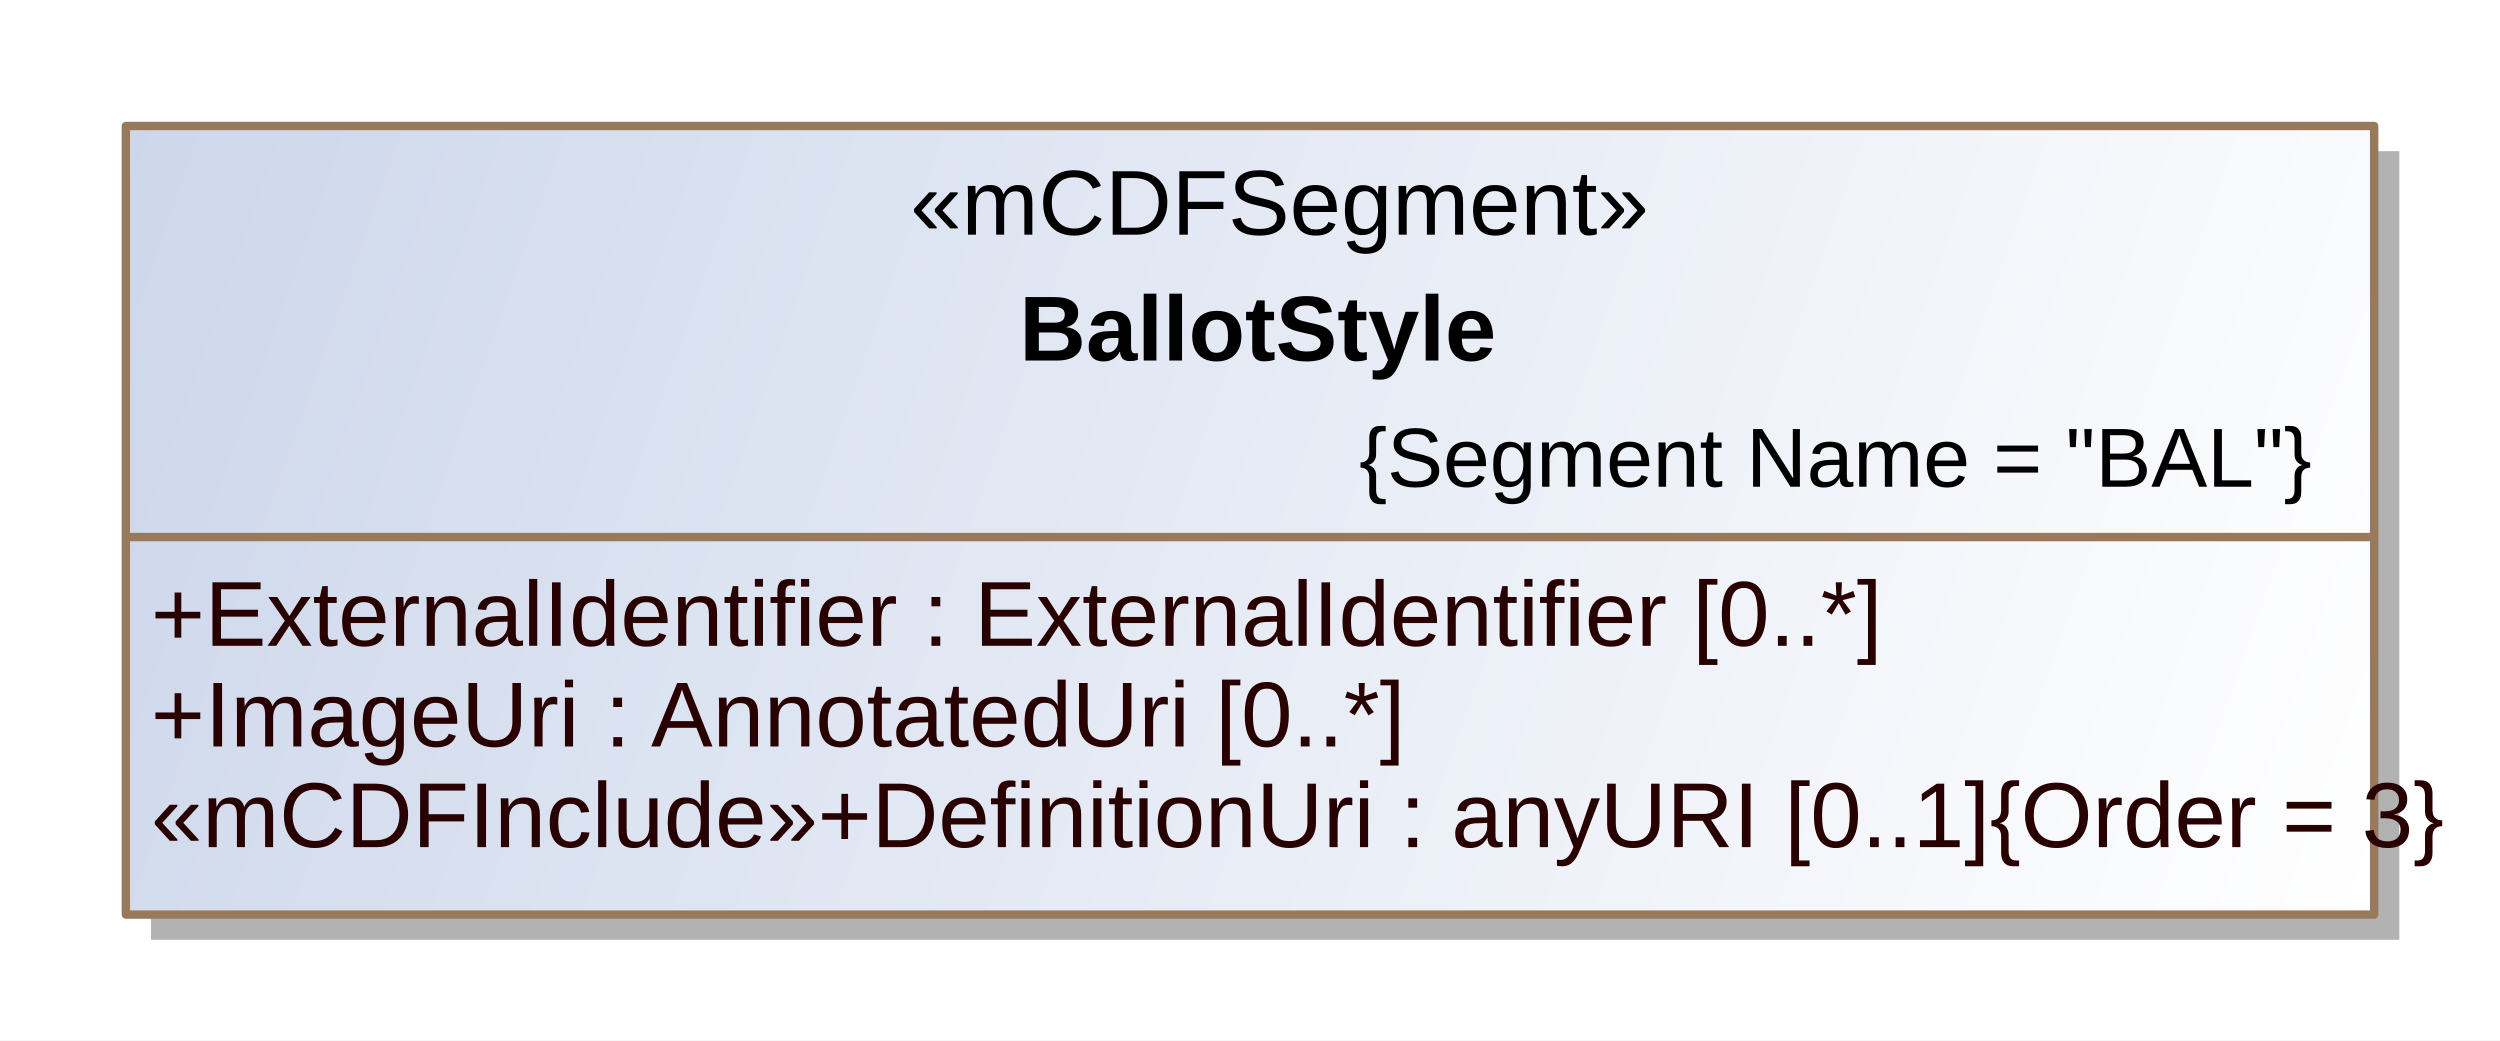
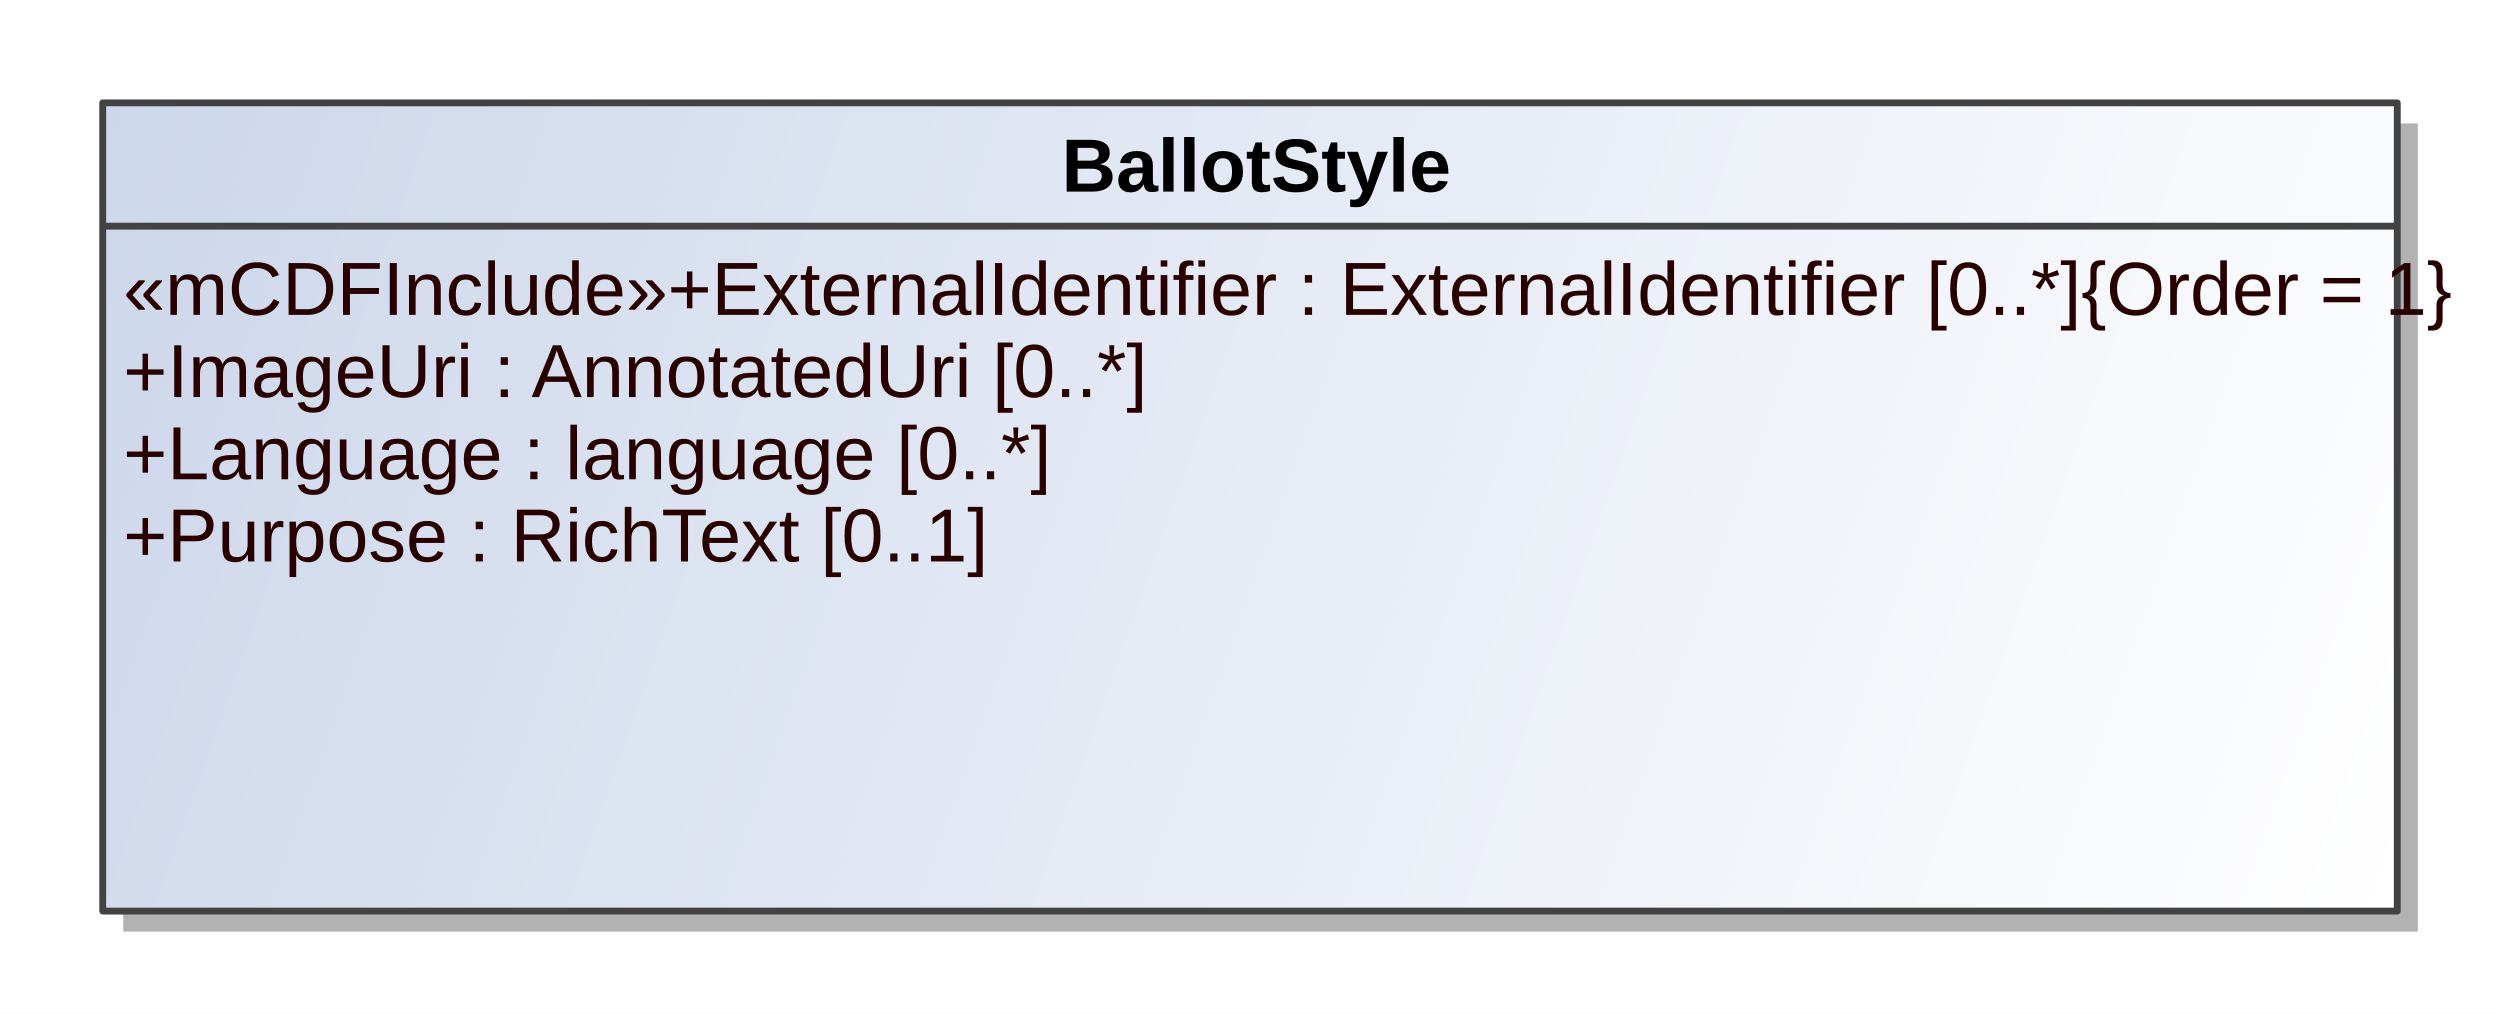
- <svg xmlns="http://www.w3.org/2000/svg" fill-opacity="1" color-rendering="auto" color-interpolation="auto" text-rendering="auto" stroke="black" stroke-linecap="square" width="3.104in" stroke-miterlimit="10" shape-rendering="auto" stroke-opacity="1" fill="black" stroke-dasharray="none" font-weight="normal" stroke-width="1" viewBox="0 0 298 124" height="1.292in" font-family="'Arial'" font-style="normal" stroke-linejoin="miter" font-size="12" stroke-dashoffset="0" image-rendering="auto">
+ <svg xmlns="http://www.w3.org/2000/svg" fill-opacity="1" color-rendering="auto" color-interpolation="auto" text-rendering="auto" stroke="black" stroke-linecap="square" width="3.802in" stroke-miterlimit="10" shape-rendering="auto" stroke-opacity="1" fill="black" stroke-dasharray="none" font-weight="normal" stroke-width="1" viewBox="0 0 365 148" height="1.542in" font-family="'Arial'" font-style="normal" stroke-linejoin="miter" font-size="12" stroke-dashoffset="0" image-rendering="auto">
  <defs id="genericDefs" />
  <g>
    <defs id="defs1">
-       <linearGradient x1="539" gradientUnits="userSpaceOnUse" x2="807" y1="462" y2="556" id="linearGradient1" spreadMethod="pad">
+       <linearGradient x1="1232" gradientUnits="userSpaceOnUse" x2="1567" y1="1960" y2="2078" id="linearGradient1" spreadMethod="pad">
        <stop stop-opacity="1" stop-color="rgb(205,215,235)" offset="0%" />
        <stop stop-opacity="1" stop-color="white" offset="100%" />
      </linearGradient>
      <clipPath clipPathUnits="userSpaceOnUse" id="clipPath1">
-         <path d="M0 0 L298 0 L298 124 L0 124 L0 0 Z" />
+         <path d="M0 0 L365 0 L365 148 L0 148 L0 0 Z" />
      </clipPath>
      <clipPath clipPathUnits="userSpaceOnUse" id="clipPath2">
-         <path d="M524 447 L822 447 L822 571 L524 571 L524 447 Z" />
+         <path d="M1217 1945 L1582 1945 L1582 2093 L1217 2093 L1217 1945 Z" />
      </clipPath>
    </defs>
    <g fill="white" stroke="white">
-       <rect x="0" width="298" height="124" y="0" clip-path="url(#clipPath1)" stroke="none" />
-       <rect x="542" y="465" transform="translate(-524,-447)" clip-path="url(#clipPath2)" fill="rgb(178,178,178)" width="268" text-rendering="geometricPrecision" height="94" stroke="none" />
-       <rect x="539" y="462" transform="translate(-524,-447)" clip-path="url(#clipPath2)" fill="url(#linearGradient1)" width="268" text-rendering="geometricPrecision" height="94" stroke="none" />
+       <rect x="0" width="365" height="148" y="0" clip-path="url(#clipPath1)" stroke="none" />
+       <rect x="1235" y="1963" transform="translate(-1217,-1945)" clip-path="url(#clipPath2)" fill="rgb(178,178,178)" width="335" text-rendering="geometricPrecision" height="118" stroke="none" />
+       <rect x="1232" y="1960" transform="translate(-1217,-1945)" clip-path="url(#clipPath2)" fill="url(#linearGradient1)" width="335" text-rendering="geometricPrecision" height="118" stroke="none" />
    </g>
-     <g fill="rgb(153,121,92)" text-rendering="geometricPrecision" transform="translate(-524,-447)" stroke-linecap="butt" stroke="rgb(153,121,92)" stroke-linejoin="round">
-       <rect fill="none" x="539" width="268" height="94" y="462" clip-path="url(#clipPath2)" />
-       <line y2="511" fill="none" x1="539" clip-path="url(#clipPath2)" x2="807" y1="511" />
-       <text x="542" font-size="11" y="547.958" clip-path="url(#clipPath2)" fill="rgb(40,0,0)" stroke="none" space="preserve">«mCDFInclude»+DefinitionUri : anyURI [0..1]{Order = 3}</text>
-       <text x="542" font-size="11" y="535.958" clip-path="url(#clipPath2)" fill="rgb(40,0,0)" stroke="none" space="preserve">+ImageUri : AnnotatedUri [0..*]</text>
-       <text x="542" font-size="11" y="523.958" clip-path="url(#clipPath2)" fill="rgb(40,0,0)" stroke="none" space="preserve">+ExternalIdentifier : ExternalIdentifier [0..*]</text>
+     <g fill="rgb(66,66,66)" text-rendering="geometricPrecision" transform="translate(-1217,-1945)" stroke-linecap="butt" stroke="rgb(66,66,66)" stroke-linejoin="round">
+       <rect fill="none" x="1232" width="335" height="118" y="1960" clip-path="url(#clipPath2)" />
+       <line y2="1978" fill="none" x1="1232" clip-path="url(#clipPath2)" x2="1567" y1="1978" />
+       <text x="1235" font-size="11" y="2026.958" clip-path="url(#clipPath2)" fill="rgb(40,0,0)" stroke="none" space="preserve">+Purpose : RichText [0..1]</text>
+       <text x="1235" font-size="11" y="2014.958" clip-path="url(#clipPath2)" fill="rgb(40,0,0)" stroke="none" space="preserve">+Language : language [0..*]</text>
+       <text x="1235" font-size="11" y="2002.958" clip-path="url(#clipPath2)" fill="rgb(40,0,0)" stroke="none" space="preserve">+ImageUri : AnnotatedUri [0..*]</text>
+       <text x="1235" font-size="11" y="1990.958" clip-path="url(#clipPath2)" fill="rgb(40,0,0)" stroke="none" space="preserve">«mCDFInclude»+ExternalIdentifier : ExternalIdentifier [0..*]{Order = 1}</text>
    </g>
-     <g text-rendering="geometricPrecision" font-size="11" font-weight="bold" transform="translate(-524,-447)" stroke-linecap="butt" stroke-linejoin="round">
-       <text x="645.5" space="preserve" y="489.958" clip-path="url(#clipPath2)" stroke="none">BallotStyle</text>
-       <text x="632.5" space="preserve" y="474.958" clip-path="url(#clipPath2)" font-weight="normal" stroke="none">«mCDFSegment»</text>
-       <text x="686" font-size="10" y="505" clip-path="url(#clipPath2)" text-rendering="optimizeLegibility" stroke="none" font-weight="normal" xml:space="preserve">{Segment Name = "BAL"}</text>
+     <g text-rendering="geometricPrecision" font-size="11" font-weight="bold" transform="translate(-1217,-1945)" stroke-linecap="butt" stroke-linejoin="round">
+       <text x="1372" space="preserve" y="1972.958" clip-path="url(#clipPath2)" stroke="none">BallotStyle</text>
    </g>
  </g>
</svg>
